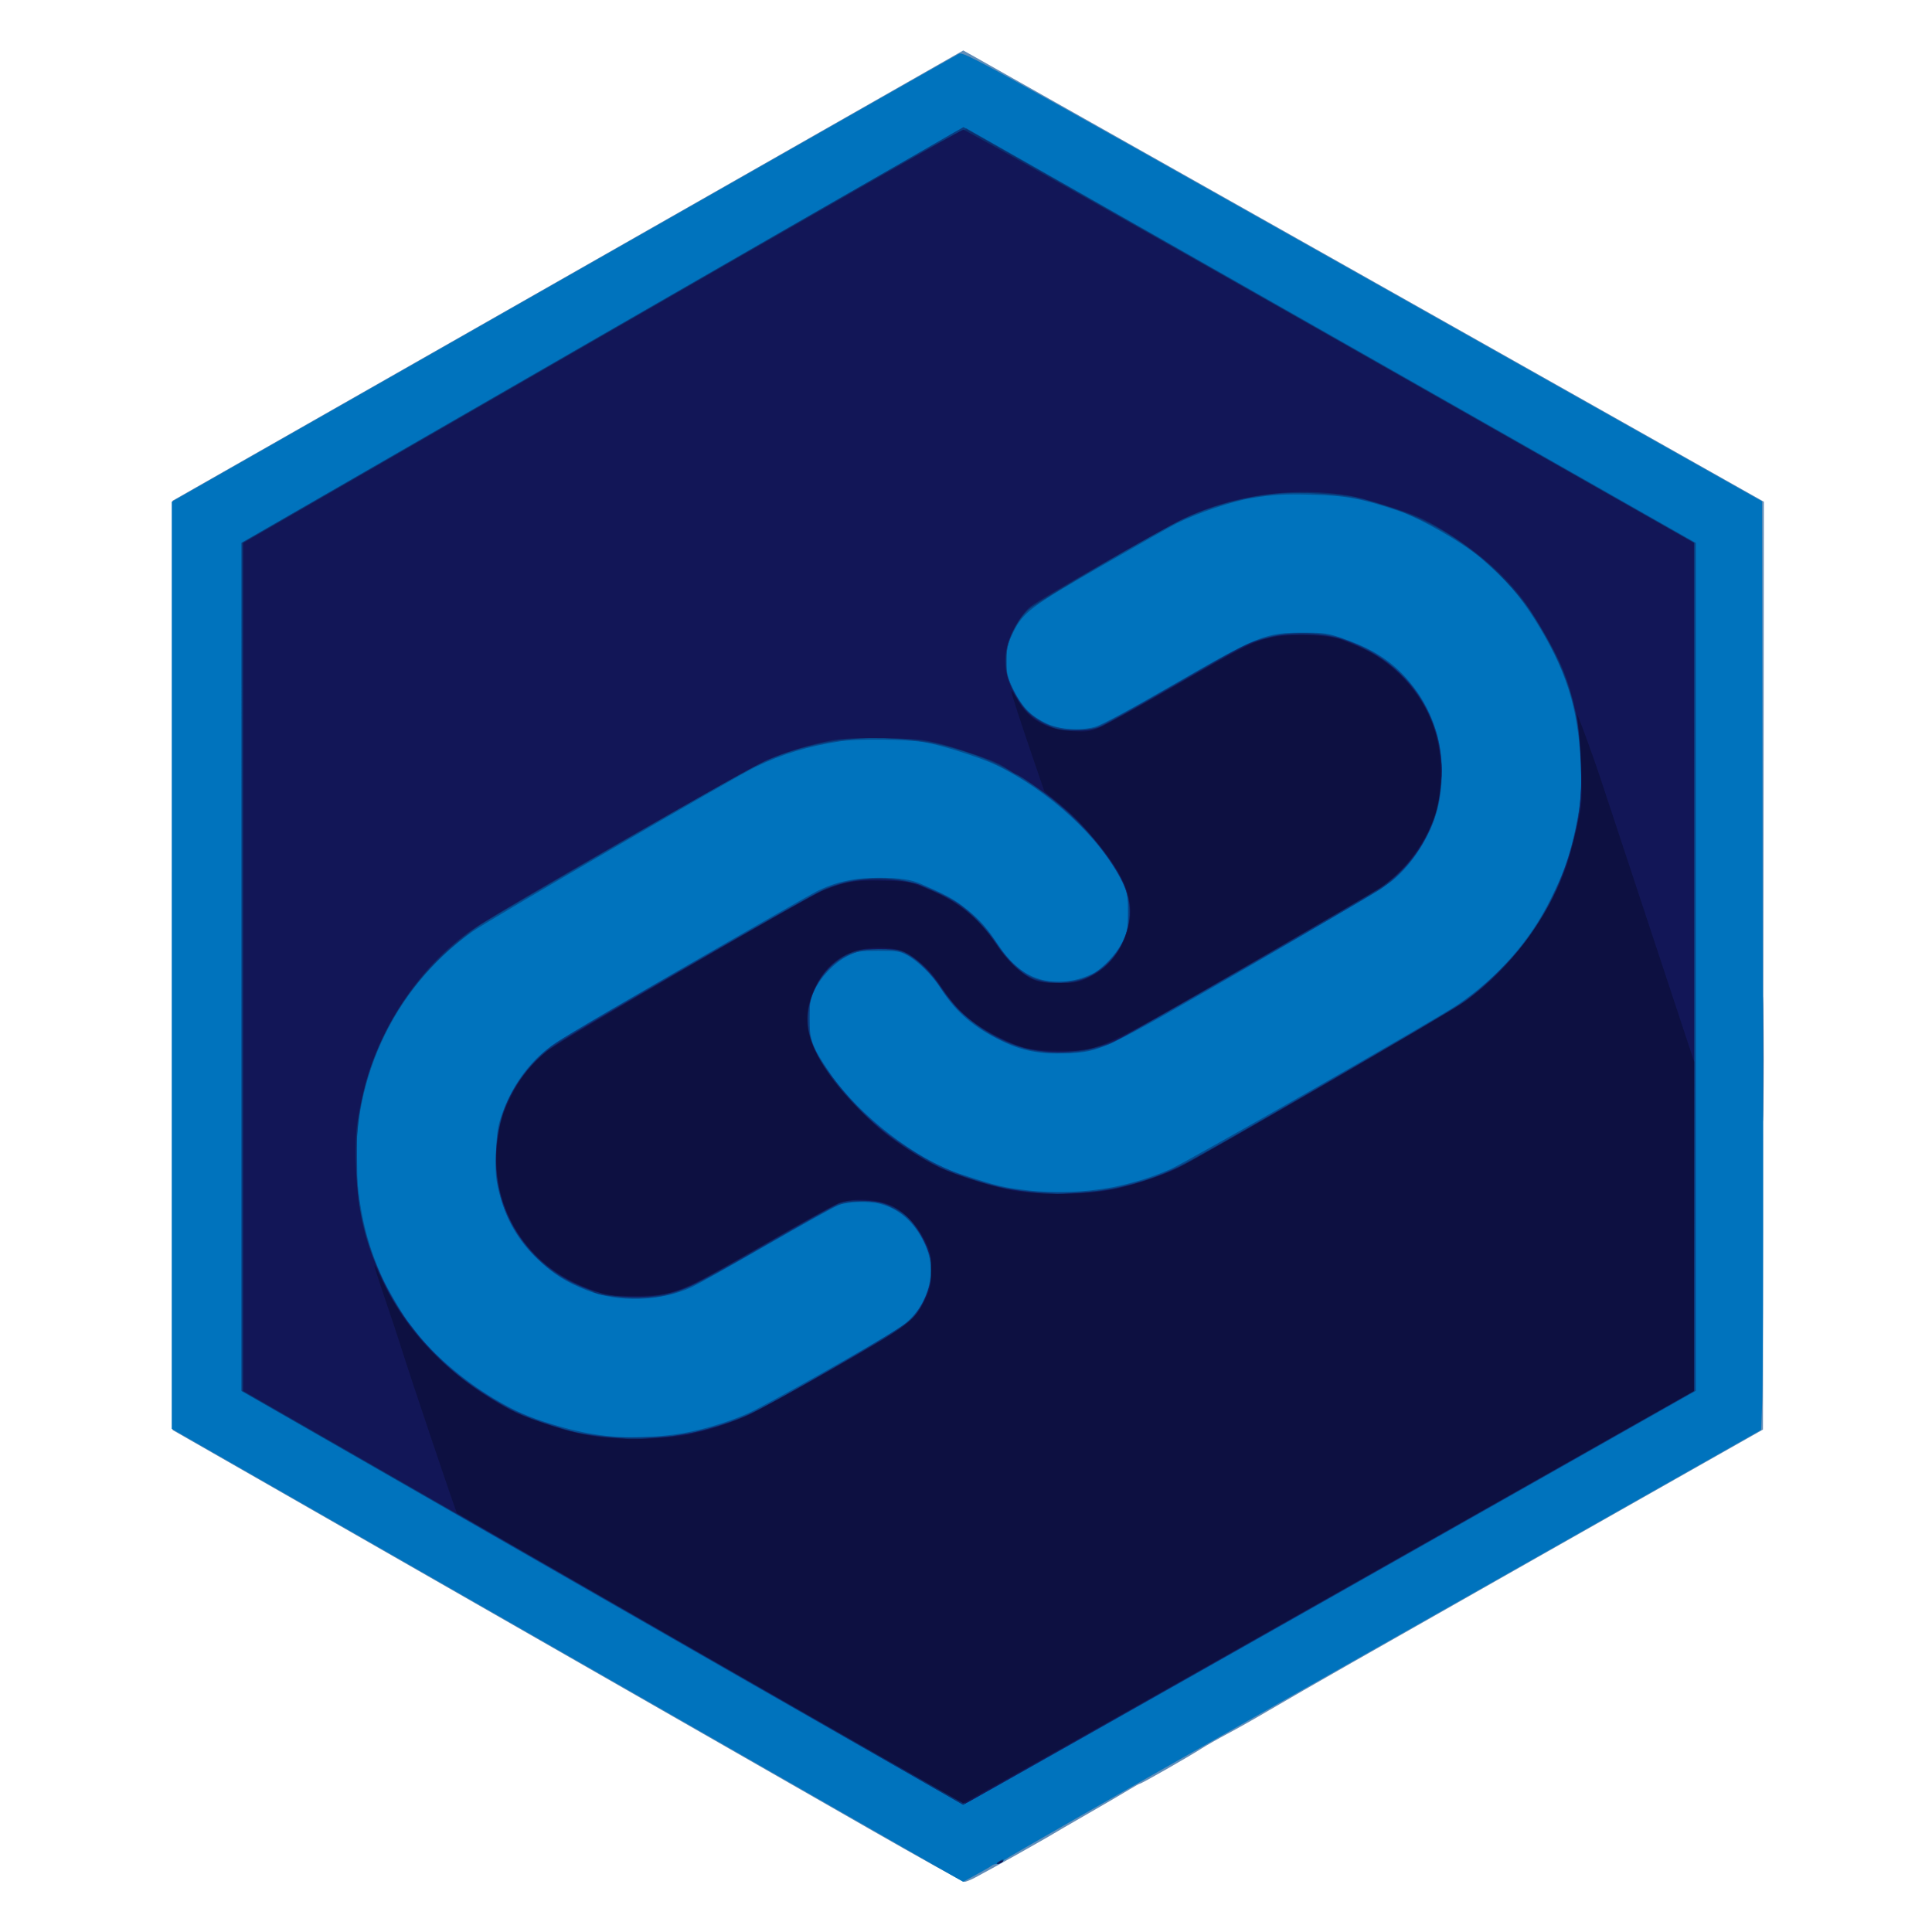
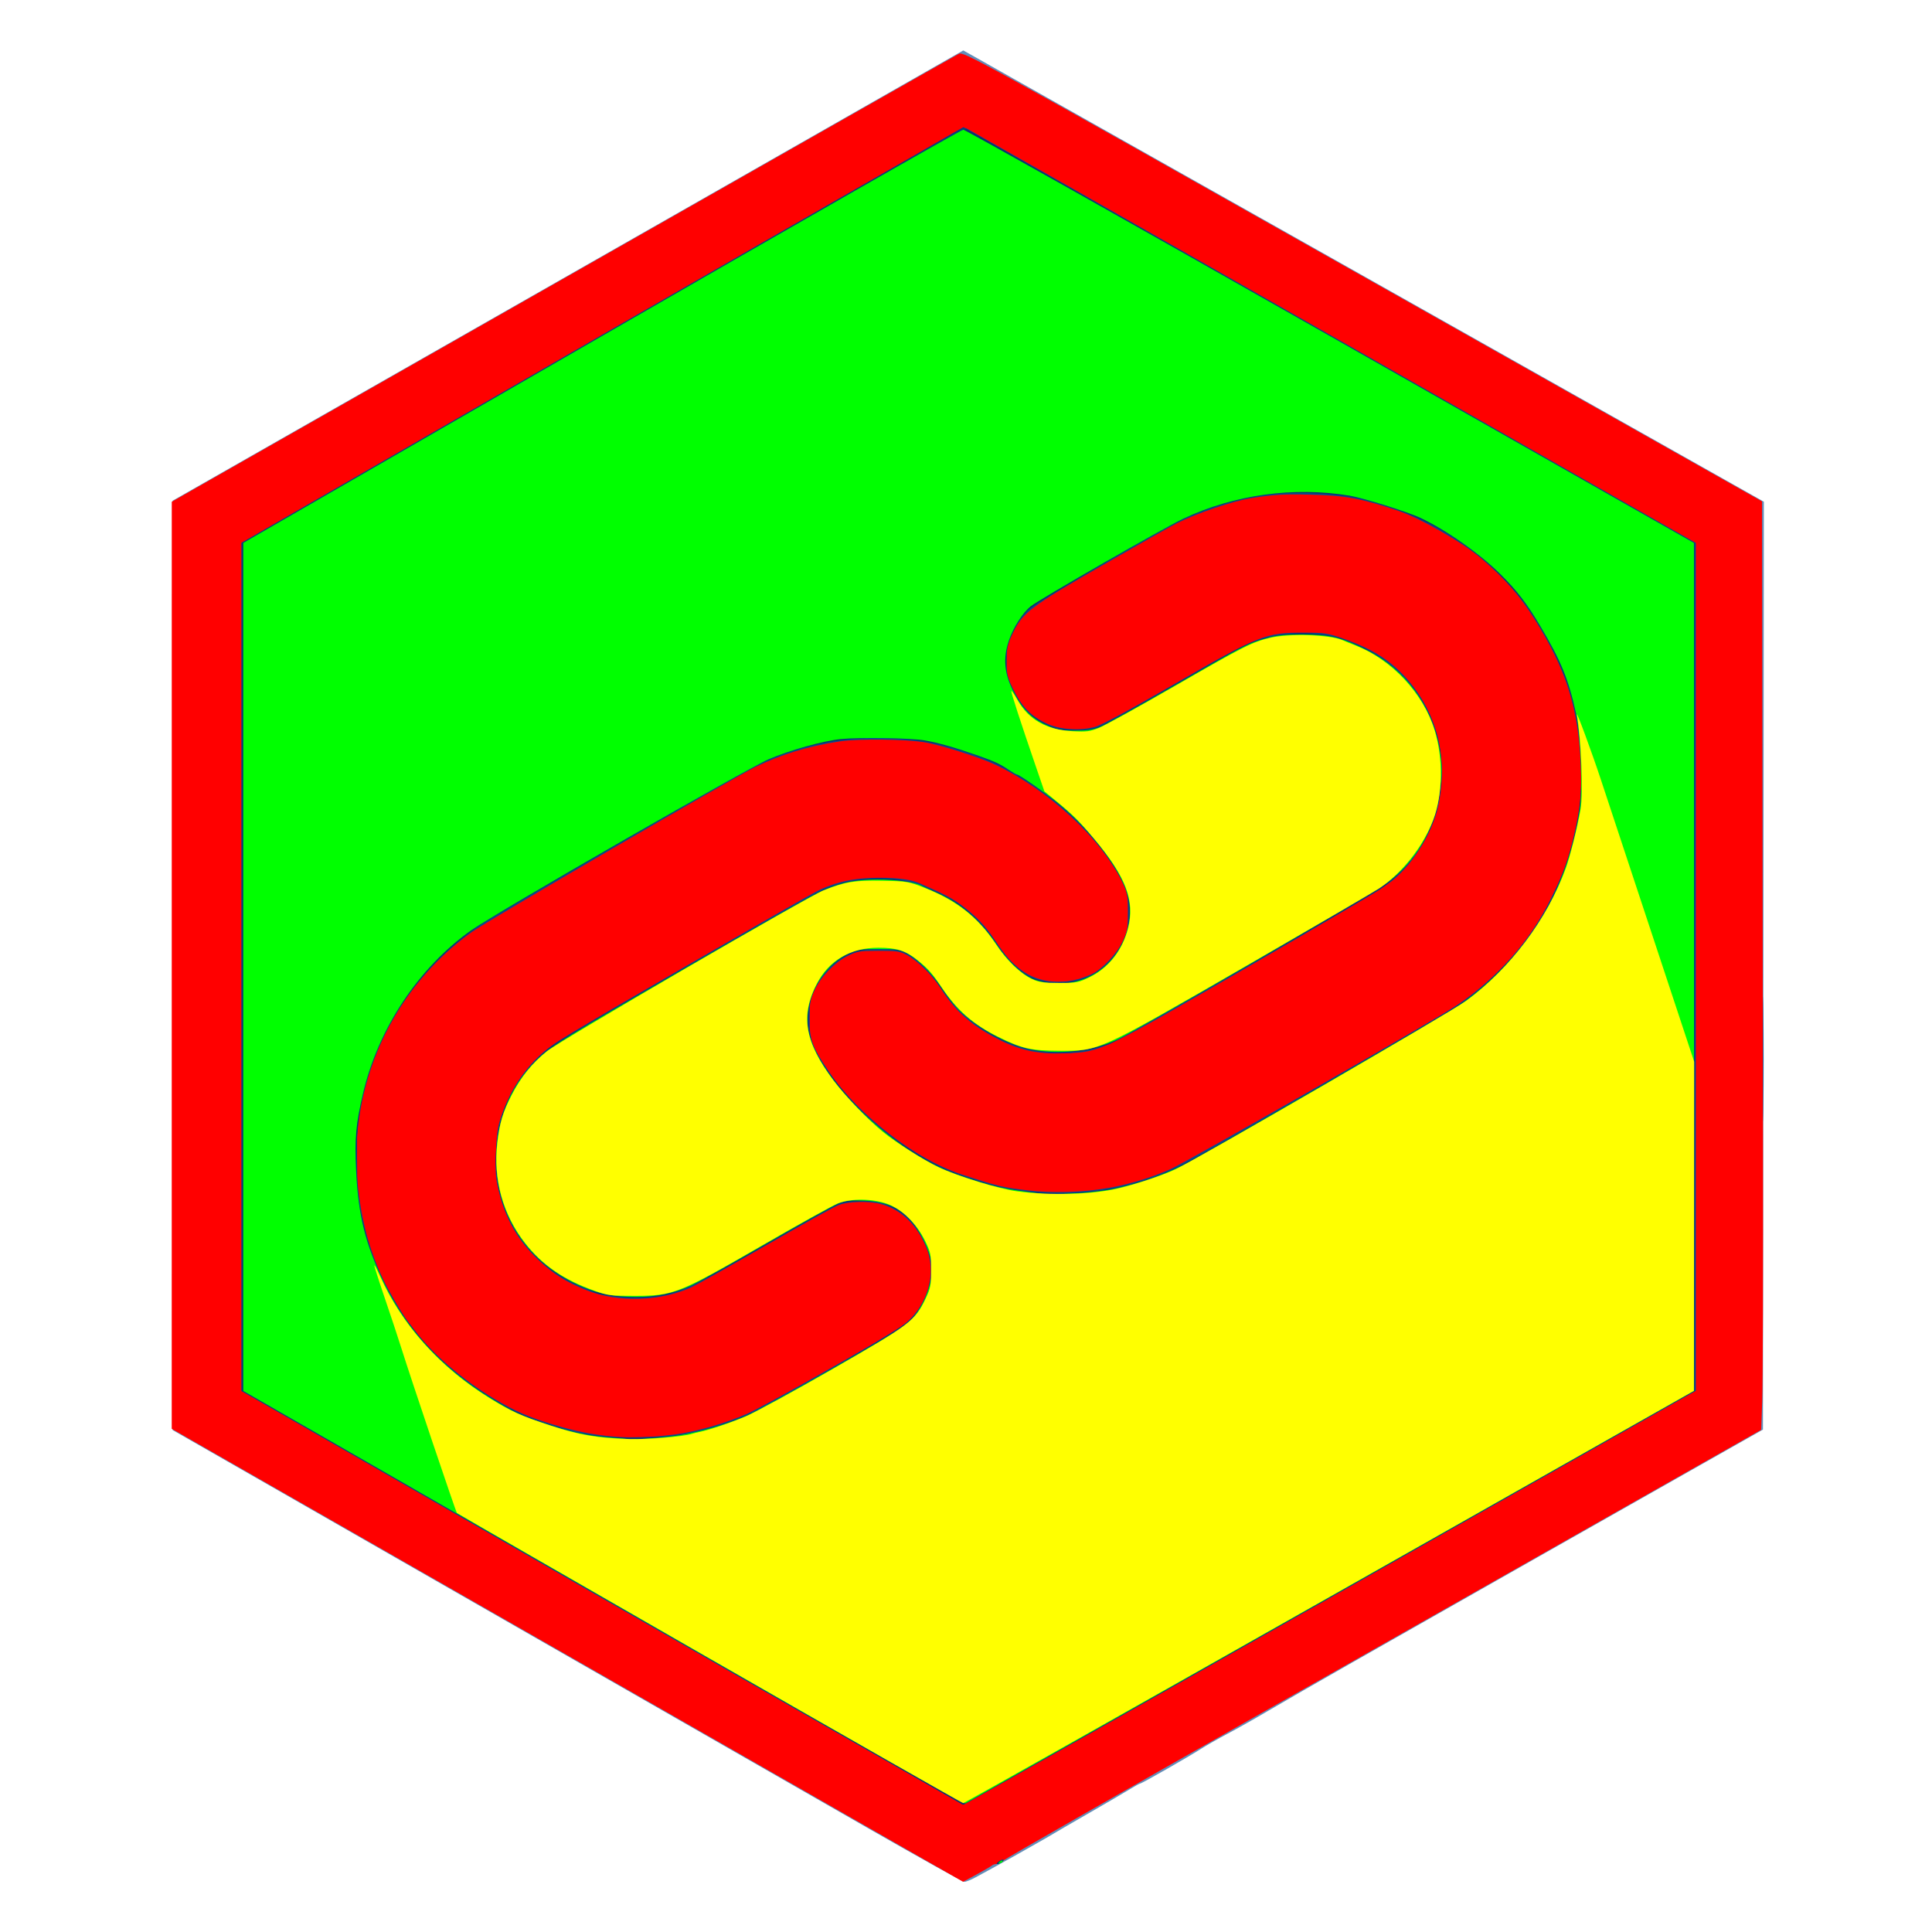
<svg xmlns="http://www.w3.org/2000/svg" width="345.6" height="345.6" version="1.1" viewBox="0 0 345.6 345.6">
  <g transform="translate(-4.7157e-6)" stroke-width=".32">
    <path d="m155.36 327.08c-69.371-39.726-96.696-55.372-109.6-62.753l-14.88-8.512v-166.25l141.43-80.542 2.101 1.17c1.156 0.643 33.378 18.806 71.606 40.361l69.505 39.192-0.081 82.992-0.081 82.992-15.84 8.967c-16.981 9.614-40.253 22.817-57.6 32.679-5.896 3.352-12.622 7.218-14.946 8.591-2.324 1.373-5.636 3.242-7.36 4.154-1.724 0.912-3.854 2.123-4.734 2.691-2.12 1.369-10.635 6.229-10.912 6.229-0.12 0-0.953 0.456-1.853 1.013-0.899 0.557-4.227 2.503-7.395 4.323-3.168 1.821-5.976 3.45-6.24 3.62-0.264 0.17-1.38 0.817-2.48 1.437-1.1 0.62-2.949 1.667-4.109 2.327-1.16 0.66-2.924 1.641-3.92 2.18-0.996 0.539-2.517 1.367-3.379 1.84-0.862 0.473-1.798 0.853-2.08 0.844-0.282-8e-3 -8-4.303-17.152-9.544z" fill="#628eb9" />
-     <path d="m155.66 327.1c-9.142-5.233-40.993-23.464-70.781-40.512l-54.16-30.997 0.003-82.917 0.003-82.916 69.948-39.84c38.471-21.912 70.35-40.039 70.842-40.282 0.876-0.433 2.372 0.391 72.289 39.805l71.394 40.247 0.049 35.555c0.027 19.555 0.08 54.563 0.117 77.795 0.037 23.232-0.021 44.602-0.129 47.488l-0.197 5.248-24 13.603c-13.2 7.482-43.466 24.632-67.258 38.112s-43.659 24.833-44.149 25.229c-0.491 0.396-1.12 0.72-1.398 0.72-0.279 0-0.643 0.123-0.811 0.273-0.167 0.15-1.392 0.865-2.723 1.589l-2.419 1.315z" fill="#0073bd" />
+     <path d="m155.66 327.1c-9.142-5.233-40.993-23.464-70.781-40.512l-54.16-30.997 0.003-82.917 0.003-82.916 69.948-39.84c38.471-21.912 70.35-40.039 70.842-40.282 0.876-0.433 2.372 0.391 72.289 39.805l71.394 40.247 0.049 35.555c0.027 19.555 0.08 54.563 0.117 77.795 0.037 23.232-0.021 44.602-0.129 47.488l-0.197 5.248-24 13.603c-13.2 7.482-43.466 24.632-67.258 38.112s-43.659 24.833-44.149 25.229c-0.491 0.396-1.12 0.72-1.398 0.72-0.279 0-0.643 0.123-0.811 0.273-0.167 0.15-1.392 0.865-2.723 1.589l-2.419 1.315z" fill="red" />
    <path d="m178.7 332.95c0.339-0.257 0.695-0.388 0.791-0.292 0.201 0.201-0.612 0.772-1.087 0.764-0.176-3e-3 -0.043-0.215 0.297-0.472zm-71.097-47.105-64.4-37.003v-151.76l64.525-37.211c49.387-28.481 64.658-37.148 65.09-36.943 0.31 0.148 29.809 16.901 65.553 37.229l64.989 36.96 6.4e-4 75.84 6.4e-4 75.84-65.283 36.96c-35.906 20.328-65.461 36.989-65.679 37.025s-29.376-16.586-64.796-36.937zm13.041-29.231c3.803-0.484 9.245-2.046 13.058-3.748 3.2-1.428 23.106-12.671 27.227-15.379 4.761-3.128 6.824-9.363 4.752-14.36-1.702-4.104-4.532-6.789-8.178-7.759-2.072-0.551-5.803-0.459-7.449 0.184-0.776 0.303-6.653 3.569-13.06 7.258-6.407 3.689-12.396 7.048-13.309 7.466-5.512 2.523-13.111 2.751-18.666 0.559-3.769-1.487-6.009-2.897-8.804-5.543-3.523-3.334-5.729-7.154-6.94-12.017-0.627-2.518-0.695-3.422-0.543-7.2 0.153-3.786 0.298-4.661 1.177-7.078 1.466-4.028 3.734-7.507 6.657-10.21 2.199-2.033 4.989-3.743 24.877-15.245 12.32-7.125 23.361-13.444 24.535-14.043 3.421-1.743 6.817-2.488 11.305-2.48 3.525 6e-3 5.697 0.314 7.36 1.042 4.355 1.907 5.746 2.643 7.52 3.98 2.451 1.848 4.067 3.536 5.698 5.953 2.075 3.076 2.941 4.081 4.654 5.403 3.432 2.648 8.323 2.963 12.827 0.826 1.811-0.859 4.373-3.557 5.46-5.749 0.873-1.76 0.952-2.199 0.954-5.28 2e-3 -3.139-0.066-3.499-1.032-5.479-3.775-7.734-13.072-16.319-22.641-20.905-2.689-1.289-9.749-3.536-12.64-4.023-3.357-0.565-11.936-0.662-15.2-0.171-5.609 0.843-10.421 2.303-15.106 4.583-3.886 1.891-47.814 27.455-50.703 29.507-14.242 10.117-22.168 27.534-20.461 44.962 0.638 6.514 2.021 11.721 4.547 17.126 1.041 2.228 4.096 7.364 4.759 8 0.092 0.088 0.596 0.736 1.12 1.44 2.909 3.904 8.526 8.708 13.993 11.968 3.771 2.248 6.133 3.283 10.561 4.625 7.606 2.306 13.671 2.805 21.689 1.784zm75.839-43.846c1.144-0.162 2.296-0.34 2.56-0.395 3.848-0.8 6.772-1.711 10.23-3.186 2.794-1.192 47.608-26.838 51.419-29.426 7.255-4.926 13.036-11.489 16.704-18.964 2.391-4.873 3.024-6.565 4.009-10.72 1.299-5.481 1.591-8.321 1.364-13.299-0.467-10.277-2.606-17.002-8.291-26.061-2.578-4.108-5.105-6.998-9.374-10.719-3.251-2.833-11.058-7.324-15.023-8.64-6.73-2.235-9.327-2.71-15.68-2.872-4.79-0.122-6.427-0.026-10.56 0.622-3.266 0.511-9.655 2.667-13.302 4.488-0.956 0.477-6.907 3.841-13.223 7.475-12.933 7.44-14.292 8.458-16.061 12.037-1.035 2.095-1.154 2.603-1.174 5.011-0.019 2.249 0.111 2.962 0.809 4.439 1.799 3.808 3.4 5.515 6.506 6.937 2.244 1.028 5.763 1.255 8.436 0.545 1.13-0.3 5.999-2.921 13.738-7.394 15.649-9.046 16.762-9.49 23.712-9.474 3.695 9e-3 4.232 0.09 7.04 1.073 5.32 1.861 8.715 4.06 11.701 7.581 4.968 5.855 6.872 13.311 5.46 21.373-0.914 5.218-4.367 11.066-8.508 14.412-1.239 1.001-11.971 7.41-25.464 15.208-26.562 15.349-26.552 15.344-32.824 15.59-4.7 0.184-7.856-0.416-11.47-2.183-5.169-2.526-8.205-5.144-10.972-9.46-1.544-2.409-4.092-4.894-6.145-5.993-1.117-0.598-1.807-0.694-4.977-0.689-3.42 5e-3 -3.81 0.071-5.525 0.934-2.303 1.16-4.805 3.77-5.925 6.18-0.745 1.603-0.856 2.255-0.863 5.041-9e-3 3.782 0.479 5.072 3.699 9.773 5.146 7.514 15.38 15.413 23.334 18.012 6.766 2.211 7.428 2.369 12.273 2.942 3.615 0.427 8.519 0.35 12.367-0.196zm118.87-23.331c0-9.944 0.041-14.012 0.09-9.04s0.05 13.108 0 18.08-0.09 0.904-0.09-9.04z" fill="#064d90" />
    <path d="m178.56 333.12c0.264-0.171 0.624-0.31 0.8-0.31s0.104 0.14-0.16 0.31-0.624 0.31-0.8 0.31-0.104-0.14 0.16-0.31zm-52.837-36.988c-25.588-14.693-54.619-31.354-64.515-37.024l-17.992-10.309 0.003-75.84 0.003-75.84 62.736-36.16c34.505-19.888 63.558-36.624 64.562-37.191l1.825-1.031 130.86 74.398v151.66l-64 36.254c-35.2 19.94-64.665 36.601-65.477 37.024l-1.477 0.77zm-5.163-39.312c0.572-0.099 1.436-0.239 1.92-0.31 3.108-0.459 8.751-2.284 12.522-4.05 4.968-2.327 25.625-14.436 27.446-16.089 2.289-2.079 3.876-5.284 4.144-8.371 0.168-1.934 0.079-2.544-0.648-4.464-2.43-6.411-7.704-9.628-13.932-8.498-2.562 0.465-2.257 0.307-16.242 8.371-12.775 7.366-15.129 8.396-20.049 8.773-7.328 0.561-14.855-2.221-19.881-7.35-5.924-6.045-8.178-13.52-6.733-22.334 0.999-6.093 5.29-12.661 10.508-16.085 3.921-2.573 46.102-26.737 47.991-27.493 3.209-1.284 5.863-1.792 9.354-1.791 4.061 9.6e-4 6.812 0.587 10.193 2.171 5.149 2.413 8.353 5.15 11.226 9.591 1.846 2.854 4.582 5.309 6.887 6.181 2.424 0.917 7.093 0.74 9.401-0.355 2.394-1.137 4.842-3.573 6.046-6.016 0.904-1.835 1.062-2.522 1.155-5.015 0.129-3.496-0.443-5.284-2.89-9.035-4.181-6.409-9.814-11.657-17.161-15.99-7.127-4.203-14.497-6.275-23.618-6.639-6.691-0.267-15.041 1.347-20.918 4.044-0.792 0.363-1.894 0.853-2.448 1.087-1.848 0.781-45.981 26.377-49.224 28.547-1.756 1.175-4.668 3.556-6.473 5.291-7.245 6.964-11.928 15.19-14.243 25.021-1.021 4.335-1.051 4.662-1.026 11.185 0.022 5.667 0.138 7.247 0.74 10.08 3.073 14.462 11.205 25.621 24.354 33.416 2.659 1.577 5.896 2.981 9.28 4.027 1.848 0.571 3.584 1.147 3.857 1.281 0.273 0.134 1.785 0.404 3.36 0.6 1.575 0.197 3.223 0.412 3.663 0.478 1.105 0.167 10.164-0.041 11.44-0.262zm74.96-43.715c2.979-0.376 4.237-0.641 8-1.684 5.236-1.452 7.762-2.731 24.309-12.312 8.366-4.844 18.811-10.891 23.211-13.438s9.008-5.327 10.24-6.179c11.376-7.863 18.728-19.699 21.149-34.049 0.874-5.182 0.445-13.541-1.005-19.557-1.85-7.677-7.162-17.135-12.738-22.682-9.815-9.764-22.816-15.16-36.206-15.025-7.812 0.079-15.284 1.915-22.404 5.506-4.595 2.318-24.281 13.848-25.706 15.056-2.913 2.47-4.795 7.032-4.413 10.692 0.225 2.149 1.804 5.495 3.547 7.514 1.826 2.115 4.639 3.336 8.147 3.536 2.146 0.122 3.271 0.032 4.463-0.358 0.877-0.287 7.042-3.665 13.7-7.506 12.435-7.175 14.129-8.022 17.705-8.848 3.506-0.811 10.313-0.557 12.64 0.47 0.352 0.155 1.518 0.625 2.592 1.044 6.444 2.515 12.015 8.696 14.197 15.755 1.459 4.717 1.131 11.817-0.76 16.471-1.823 4.487-5.757 9.346-9.458 11.682-5.15 3.251-46.61 26.951-48.183 27.543-6.294 2.369-12.794 2.248-18.728-0.348-4.473-1.957-8.605-5.33-11.092-9.053-2.632-3.941-4.627-5.847-7.263-6.944-1.623-0.675-4.37-0.873-6.569-0.474-4.024 0.73-6.907 2.837-8.846 6.466-1.234 2.309-1.248 2.377-1.248 5.856 0 3.314 0.06 3.643 1.029 5.622 3.016 6.163 9.903 13.26 17.611 18.148 5.21 3.305 12.886 6.098 18.961 6.902 3.769 0.498 9.979 0.59 13.12 0.193z" fill="#0a3d81" />
    <path d="m178.56 333.12c0.264-0.171 0.624-0.31 0.8-0.31s0.104 0.14-0.16 0.31-0.624 0.31-0.8 0.31-0.104-0.14 0.16-0.31zm-51.697-36.376c-24.982-14.348-53.991-31.009-64.463-37.024l-19.04-10.937v-151.64l64.475-37.183c57.53-33.177 64.549-37.143 65.158-36.812 0.376 0.204 29.79 16.926 65.365 37.16l64.682 36.789v151.75l-64.37 36.454c-35.403 20.05-64.823 36.695-65.377 36.99l-1.008 0.535zm-6.383-39.921c3.551-0.505 3.679-0.531 6.4-1.297 6.168-1.737 7.884-2.579 22.937-11.256 12.458-7.181 13.824-8.192 15.382-11.383 2.377-4.869 1.835-9.167-1.747-13.843-1.083-1.414-1.873-2.041-3.755-2.977-2.249-1.119-2.556-1.186-5.44-1.186-1.881 0-3.487 0.173-4.177 0.45-0.616 0.247-6.497 3.545-13.068 7.329-12.153 6.997-14.1 7.977-17.653 8.887-3.451 0.884-11.732 0.588-13.279-0.475-0.176-0.121-1.184-0.559-2.24-0.973-8.418-3.304-14.559-11.884-15.087-21.079-0.202-3.517 0.383-7.799 1.451-10.627 1.576-4.17 4.811-8.436 8.476-11.179 2.381-1.781 46.375-27.166 48.852-28.188 4.493-1.853 9.919-2.401 14.388-1.452 2.567 0.545 7.299 2.558 9.44 4.016 2.288 1.558 5.195 4.603 6.976 7.307 1.843 2.799 4.027 4.939 5.982 5.862 1.372 0.648 4.424 1.256 5.442 1.085 0.264-0.044 1.2-0.185 2.08-0.312 6.347-0.917 11.117-7.656 10.062-14.211-0.39-2.422-0.986-3.833-2.788-6.599-5.61-8.614-15.711-16.659-24.714-19.682-6.873-2.308-9.754-2.844-16.32-3.032-8.101-0.233-16.408 1.595-23.459 5.163-2.545 1.288-46.904 26.95-48.537 28.078-8.921 6.169-15.413 14.253-19.237 23.954-2.804 7.113-3.871 17.142-2.7 25.359 1.592 11.17 6.413 20.609 14.561 28.508 2.966 2.876 4.891 4.351 9.047 6.934 4.335 2.694 6.867 3.781 13.204 5.67 5.076 1.513 13.483 2.009 19.52 1.15zm74.88-43.706c5.129-0.482 10.195-1.909 15.36-4.326 3.399-1.591 47.206-26.92 50.857-29.406 3.668-2.497 9.372-8.16 12.027-11.941 5.994-8.534 9.276-18.628 9.276-28.528 0-11.607-2.364-19.235-9.228-29.784-1.743-2.678-6.547-7.815-9.332-9.978-5.19-4.031-10.125-6.669-15.84-8.467-1.936-0.609-3.963-1.247-4.505-1.419-2.838-0.896-11.96-1.405-16.455-0.918-5.002 0.543-11.346 2.309-15.68 4.366-4.534 2.152-26.239 14.864-27.844 16.306-1.067 0.959-1.981 2.224-2.791 3.864-1.127 2.279-1.205 2.628-1.205 5.351 0 2.684 0.086 3.082 1.099 5.079 0.604 1.192 1.638 2.779 2.297 3.528 1.275 1.449 4.196 3.172 6.04 3.562 2.03 0.43 5.562 0.227 7.225-0.416 0.868-0.336 6.572-3.506 12.675-7.044 13.475-7.812 13.62-7.886 17.307-8.874 4.685-1.255 9.891-1.069 14.243 0.51 8.807 3.195 14.73 9.862 16.526 18.602 0.623 3.031 0.636 5.956 0.044 9.57-0.985 6.006-4.654 11.897-9.777 15.698-1.973 1.464-46.768 27.21-48.727 28.006-3.269 1.328-5.579 1.766-9.329 1.766-4.035 6.4e-4 -6.684-0.524-9.874-1.955-4.947-2.221-8.783-5.515-11.871-10.197-1.587-2.405-4.245-4.848-6.247-5.74-1.837-0.819-7.076-0.729-9.325 0.161-2.505 0.991-5.088 3.398-6.31 5.881-1.911 3.884-1.954 7.732-0.129 11.588 1.83 3.866 7.802 10.946 12.053 14.29 2.286 1.798 8.267 5.587 10.438 6.612 2.615 1.234 9.643 3.436 12.442 3.897 1.144 0.189 3.448 0.436 5.12 0.549s3.066 0.226 3.097 0.251c0.094 0.073 2.933-0.127 6.343-0.447z" fill="#0b2f6e" />
-     <path d="m178.79 333.08c0.217-0.219 0.475-0.317 0.574-0.218 0.099 0.099-0.079 0.277-0.395 0.398-0.456 0.174-0.493 0.137-0.179-0.179zm-54.315-37.764c-26.312-15.118-55.292-31.766-64.4-36.994l-16.56-9.507 7.11e-4 -75.848 7.13e-4 -75.848 64.079-36.956c35.244-20.326 64.367-36.957 64.719-36.958 0.352-8.32e-4 29.904 16.629 65.67 36.956l65.03 36.958 7e-3 75.84 7e-3 75.84-65 36.8c-35.75 20.24-65.161 36.891-65.357 37.002-0.197 0.111-21.886-12.167-48.198-27.286zm-4.467-38.355c4.107-0.478 9.857-2.063 13.689-3.775 3.31-1.478 26.013-14.387 28.159-16.012 2.665-2.018 4.859-6.618 4.859-10.191 0-2.254-1.413-5.703-3.34-8.155-2.103-2.675-4.691-3.879-8.72-4.055-2.34-0.102-3.339-6e-3 -4.513 0.436-0.829 0.312-6.62 3.522-12.868 7.133s-12.368 7.029-13.6 7.595c-3.009 1.382-6.236 2.061-9.797 2.061-3.875 0-6.483-0.48-9.568-1.762-10.774-4.476-16.734-14.626-15.356-26.153 0.703-5.884 3.31-11.002 7.643-15.009 2.147-1.985 5.109-3.8 24.838-15.221 12.32-7.132 23.552-13.511 24.96-14.176 3.688-1.742 6.391-2.344 10.56-2.348 3.276-4e-3 6.651 0.464 7.821 1.083 0.274 0.145 1.556 0.733 2.848 1.306 4.312 1.911 7.802 4.97 10.856 9.513 2.029 3.018 4.822 5.497 6.895 6.119 7.66 2.297 14.989-2.191 16.547-10.133 0.763-3.891-0.488-7.563-4.352-12.778-2.454-3.312-5.152-6.156-8.295-8.743-2.222-1.829-6.961-5.139-7.358-5.139-0.114 0-0.809-0.402-1.544-0.894-1.533-1.024-2.432-1.44-5.338-2.467-4.041-1.428-7.228-2.34-9.6-2.746-2.601-0.446-11.659-0.587-15.079-0.235-3.181 0.327-9.031 1.968-12.878 3.611-3.937 1.681-48.711 27.433-53.167 30.578-9.367 6.612-16.65 17.569-19.351 29.111-1.309 5.595-1.53 8.05-1.254 13.922 0.373 7.923 1.65 13.074 4.951 19.968 4.042 8.442 10.585 15.494 19.338 20.84 3.538 2.161 5.081 2.917 8 3.921 5.653 1.944 9.06 2.706 13.44 3.007 1.496 0.103 2.764 0.224 2.817 0.269 0.169 0.142 4.917-0.154 7.756-0.485zm75.187-43.715c3.393-0.395 3.911-0.493 7.397-1.397 2.883-0.747 6.566-2.162 9.563-3.675 2.866-1.446 46.47-26.692 48.604-28.14 6.254-4.246 11.95-10.379 15.632-16.83 2.966-5.196 5.179-11.72 6.189-18.244 0.562-3.632 0.195-13.46-0.645-17.28-1.363-6.194-2.668-9.387-6.42-15.706-2.381-4.009-4.182-6.353-7.121-9.267-3.741-3.708-9.643-7.863-14.299-10.064-2.274-1.075-10.211-3.566-12.66-3.973-9.997-1.661-20.666-0.187-29.76 4.112-3.554 1.68-25.64 14.363-27.285 15.668-1.457 1.156-3.13 3.778-3.935 6.169-1.048 3.111-0.805 5.88 0.795 9.032 1.589 3.131 3.228 4.809 5.899 6.039 1.85 0.852 2.5 0.983 5.006 1.004 2.113 0.018 3.306-0.138 4.48-0.587 0.88-0.337 6.64-3.522 12.8-7.079 13.293-7.675 13.802-7.939 17.021-8.837 1.964-0.548 3.355-0.695 6.499-0.69 4.965 8e-3 7.001 0.506 11.649 2.849 6.74 3.398 11.513 9.856 12.859 17.4 0.548 3.074 0.548 4.909-9.6e-4 8.489-0.967 6.303-4.231 11.833-9.2 15.582-2.358 1.78-44.807 26.451-48.416 28.14-4.528 2.119-10.525 2.775-15.664 1.713-4.12-0.851-9.842-4.072-12.872-7.246-0.73-0.764-2.058-2.488-2.951-3.832-1.757-2.641-4.202-5.039-6.266-6.143-1.117-0.598-1.806-0.693-4.977-0.688-3.354 5e-3 -3.839 0.084-5.476 0.882-4.869 2.376-8.025 8.571-7.015 13.772 1.683 8.674 15.402 21.888 26.731 25.748 6.304 2.148 8.052 2.537 15.2 3.386 1.215 0.144 6.322-0.038 8.64-0.308z" fill="#121657" />
-     <path d="m126.95 296.68c-24.775-14.227-45.124-25.944-45.218-26.039-0.192-0.192-8.256-24.115-9.898-29.362-0.578-1.848-1.933-5.938-3.01-9.088-1.077-3.15-1.912-5.774-1.856-5.831 0.057-0.057 0.505 0.793 0.998 1.888 3.933 8.751 10.68 16.29 19.467 21.753 3.986 2.478 5.664 3.235 11.17 5.039 5.098 1.67 8.276 2.209 14.033 2.379 3.283 0.097 9.602-0.433 11.193-0.938 0.328-0.104 0.875-0.243 1.216-0.309 1.689-0.325 5.653-1.659 8.382-2.821 1.677-0.714 8.666-4.524 15.53-8.466 13.773-7.91 14.759-8.656 16.614-12.567 0.886-1.87 0.986-2.388 0.986-5.12 0-2.794-0.086-3.216-1.064-5.217-1.504-3.076-4.115-5.646-6.714-6.608-2.655-0.983-6.522-1.03-8.896-0.107-0.899 0.349-7.019 3.746-13.6 7.548-14.9 8.608-15.843 8.982-22.686 8.996-4.294 9e-3 -4.831-0.058-7.2-0.898-5.518-1.956-9.368-4.593-12.442-8.522-4-5.112-5.751-11.425-4.988-17.981 0.42-3.613 0.971-5.436 2.587-8.572 1.649-3.199 3.627-5.654 6.266-7.775 2.329-1.872 46.796-27.733 49.537-28.809 3.895-1.53 5.55-1.801 10.4-1.707 4.498 0.088 4.732 0.127 7.649 1.277 5.743 2.265 9.546 5.263 12.713 10.023 1.988 2.988 4.356 5.277 6.518 6.3 1.183 0.56 2.039 0.682 4.8 0.684 3.137 2e-3 3.5-0.066 5.474-1.03 3.4-1.659 5.863-4.788 6.873-8.73 1.268-4.951-0.359-9.237-6.107-16.077-2.572-3.061-3.728-4.217-6.508-6.508l-2.348-1.935-1.422-4.136c-2.885-8.393-4.603-13.683-4.484-13.803 0.068-0.068 0.558 0.648 1.09 1.591 1.998 3.54 5.162 5.339 9.843 5.596 2.545 0.14 3.122 0.066 4.8-0.617 1.049-0.427 7.164-3.804 13.588-7.505 12.311-7.093 13.763-7.826 17.014-8.592 3.403-0.802 10.692-0.555 12.906 0.437 0.352 0.158 1.429 0.596 2.394 0.974 6.428 2.519 12.051 8.557 14.078 15.119 1.546 5.007 1.465 11.512-0.2 15.939-1.806 4.803-5.565 9.591-9.712 12.37-0.792 0.531-11.52 6.78-23.84 13.888-26.639 15.369-26.249 15.191-33.28 15.154-5.237-0.027-6.777-0.376-11.072-2.511-4.416-2.194-7.315-4.724-10.002-8.729-1.75-2.608-2.47-3.424-4.394-4.976-2.093-1.689-3.795-2.228-7.012-2.219-4.945 0.013-8.801 2.247-10.955 6.346-3.033 5.772-2.233 10.518 2.929 17.386 2.163 2.878 6.114 6.992 8.86 9.226 2.346 1.909 7.275 5.035 9.908 6.284 3.418 1.622 10.818 3.902 14.059 4.331 5.861 0.776 13.337 0.578 17.92-0.475 3.181-0.731 8.054-2.346 10.4-3.449 4.022-1.89 49.258-28.109 52.111-30.204 7.767-5.704 14.4-14.539 17.733-23.621 0.75-2.043 2.088-7.374 2.651-10.56 0.503-2.845 0.133-12.301-0.662-16.96-0.167-0.98 2.695 6.765 4.316 11.68 0.494 1.496 4.446 13.448 8.783 26.56l7.886 23.84-0.045 58.88-65.207 36.88c-35.864 20.284-65.342 36.877-65.507 36.874-0.165-3e-3 -20.57-11.646-45.346-25.873z" fill="#0d1041" />
+     <path d="m178.79 333.08c0.217-0.219 0.475-0.317 0.574-0.218 0.099 0.099-0.079 0.277-0.395 0.398-0.456 0.174-0.493 0.137-0.179-0.179zm-54.315-37.764c-26.312-15.118-55.292-31.766-64.4-36.994l-16.56-9.507 7.11e-4 -75.848 7.13e-4 -75.848 64.079-36.956c35.244-20.326 64.367-36.957 64.719-36.958 0.352-8.32e-4 29.904 16.629 65.67 36.956l65.03 36.958 7e-3 75.84 7e-3 75.84-65 36.8c-35.75 20.24-65.161 36.891-65.357 37.002-0.197 0.111-21.886-12.167-48.198-27.286zm-4.467-38.355c4.107-0.478 9.857-2.063 13.689-3.775 3.31-1.478 26.013-14.387 28.159-16.012 2.665-2.018 4.859-6.618 4.859-10.191 0-2.254-1.413-5.703-3.34-8.155-2.103-2.675-4.691-3.879-8.72-4.055-2.34-0.102-3.339-6e-3 -4.513 0.436-0.829 0.312-6.62 3.522-12.868 7.133s-12.368 7.029-13.6 7.595c-3.009 1.382-6.236 2.061-9.797 2.061-3.875 0-6.483-0.48-9.568-1.762-10.774-4.476-16.734-14.626-15.356-26.153 0.703-5.884 3.31-11.002 7.643-15.009 2.147-1.985 5.109-3.8 24.838-15.221 12.32-7.132 23.552-13.511 24.96-14.176 3.688-1.742 6.391-2.344 10.56-2.348 3.276-4e-3 6.651 0.464 7.821 1.083 0.274 0.145 1.556 0.733 2.848 1.306 4.312 1.911 7.802 4.97 10.856 9.513 2.029 3.018 4.822 5.497 6.895 6.119 7.66 2.297 14.989-2.191 16.547-10.133 0.763-3.891-0.488-7.563-4.352-12.778-2.454-3.312-5.152-6.156-8.295-8.743-2.222-1.829-6.961-5.139-7.358-5.139-0.114 0-0.809-0.402-1.544-0.894-1.533-1.024-2.432-1.44-5.338-2.467-4.041-1.428-7.228-2.34-9.6-2.746-2.601-0.446-11.659-0.587-15.079-0.235-3.181 0.327-9.031 1.968-12.878 3.611-3.937 1.681-48.711 27.433-53.167 30.578-9.367 6.612-16.65 17.569-19.351 29.111-1.309 5.595-1.53 8.05-1.254 13.922 0.373 7.923 1.65 13.074 4.951 19.968 4.042 8.442 10.585 15.494 19.338 20.84 3.538 2.161 5.081 2.917 8 3.921 5.653 1.944 9.06 2.706 13.44 3.007 1.496 0.103 2.764 0.224 2.817 0.269 0.169 0.142 4.917-0.154 7.756-0.485zm75.187-43.715c3.393-0.395 3.911-0.493 7.397-1.397 2.883-0.747 6.566-2.162 9.563-3.675 2.866-1.446 46.47-26.692 48.604-28.14 6.254-4.246 11.95-10.379 15.632-16.83 2.966-5.196 5.179-11.72 6.189-18.244 0.562-3.632 0.195-13.46-0.645-17.28-1.363-6.194-2.668-9.387-6.42-15.706-2.381-4.009-4.182-6.353-7.121-9.267-3.741-3.708-9.643-7.863-14.299-10.064-2.274-1.075-10.211-3.566-12.66-3.973-9.997-1.661-20.666-0.187-29.76 4.112-3.554 1.68-25.64 14.363-27.285 15.668-1.457 1.156-3.13 3.778-3.935 6.169-1.048 3.111-0.805 5.88 0.795 9.032 1.589 3.131 3.228 4.809 5.899 6.039 1.85 0.852 2.5 0.983 5.006 1.004 2.113 0.018 3.306-0.138 4.48-0.587 0.88-0.337 6.64-3.522 12.8-7.079 13.293-7.675 13.802-7.939 17.021-8.837 1.964-0.548 3.355-0.695 6.499-0.69 4.965 8e-3 7.001 0.506 11.649 2.849 6.74 3.398 11.513 9.856 12.859 17.4 0.548 3.074 0.548 4.909-9.6e-4 8.489-0.967 6.303-4.231 11.833-9.2 15.582-2.358 1.78-44.807 26.451-48.416 28.14-4.528 2.119-10.525 2.775-15.664 1.713-4.12-0.851-9.842-4.072-12.872-7.246-0.73-0.764-2.058-2.488-2.951-3.832-1.757-2.641-4.202-5.039-6.266-6.143-1.117-0.598-1.806-0.693-4.977-0.688-3.354 5e-3 -3.839 0.084-5.476 0.882-4.869 2.376-8.025 8.571-7.015 13.772 1.683 8.674 15.402 21.888 26.731 25.748 6.304 2.148 8.052 2.537 15.2 3.386 1.215 0.144 6.322-0.038 8.64-0.308z" fill="lime" />
+     <path d="m126.95 296.68c-24.775-14.227-45.124-25.944-45.218-26.039-0.192-0.192-8.256-24.115-9.898-29.362-0.578-1.848-1.933-5.938-3.01-9.088-1.077-3.15-1.912-5.774-1.856-5.831 0.057-0.057 0.505 0.793 0.998 1.888 3.933 8.751 10.68 16.29 19.467 21.753 3.986 2.478 5.664 3.235 11.17 5.039 5.098 1.67 8.276 2.209 14.033 2.379 3.283 0.097 9.602-0.433 11.193-0.938 0.328-0.104 0.875-0.243 1.216-0.309 1.689-0.325 5.653-1.659 8.382-2.821 1.677-0.714 8.666-4.524 15.53-8.466 13.773-7.91 14.759-8.656 16.614-12.567 0.886-1.87 0.986-2.388 0.986-5.12 0-2.794-0.086-3.216-1.064-5.217-1.504-3.076-4.115-5.646-6.714-6.608-2.655-0.983-6.522-1.03-8.896-0.107-0.899 0.349-7.019 3.746-13.6 7.548-14.9 8.608-15.843 8.982-22.686 8.996-4.294 9e-3 -4.831-0.058-7.2-0.898-5.518-1.956-9.368-4.593-12.442-8.522-4-5.112-5.751-11.425-4.988-17.981 0.42-3.613 0.971-5.436 2.587-8.572 1.649-3.199 3.627-5.654 6.266-7.775 2.329-1.872 46.796-27.733 49.537-28.809 3.895-1.53 5.55-1.801 10.4-1.707 4.498 0.088 4.732 0.127 7.649 1.277 5.743 2.265 9.546 5.263 12.713 10.023 1.988 2.988 4.356 5.277 6.518 6.3 1.183 0.56 2.039 0.682 4.8 0.684 3.137 2e-3 3.5-0.066 5.474-1.03 3.4-1.659 5.863-4.788 6.873-8.73 1.268-4.951-0.359-9.237-6.107-16.077-2.572-3.061-3.728-4.217-6.508-6.508l-2.348-1.935-1.422-4.136c-2.885-8.393-4.603-13.683-4.484-13.803 0.068-0.068 0.558 0.648 1.09 1.591 1.998 3.54 5.162 5.339 9.843 5.596 2.545 0.14 3.122 0.066 4.8-0.617 1.049-0.427 7.164-3.804 13.588-7.505 12.311-7.093 13.763-7.826 17.014-8.592 3.403-0.802 10.692-0.555 12.906 0.437 0.352 0.158 1.429 0.596 2.394 0.974 6.428 2.519 12.051 8.557 14.078 15.119 1.546 5.007 1.465 11.512-0.2 15.939-1.806 4.803-5.565 9.591-9.712 12.37-0.792 0.531-11.52 6.78-23.84 13.888-26.639 15.369-26.249 15.191-33.28 15.154-5.237-0.027-6.777-0.376-11.072-2.511-4.416-2.194-7.315-4.724-10.002-8.729-1.75-2.608-2.47-3.424-4.394-4.976-2.093-1.689-3.795-2.228-7.012-2.219-4.945 0.013-8.801 2.247-10.955 6.346-3.033 5.772-2.233 10.518 2.929 17.386 2.163 2.878 6.114 6.992 8.86 9.226 2.346 1.909 7.275 5.035 9.908 6.284 3.418 1.622 10.818 3.902 14.059 4.331 5.861 0.776 13.337 0.578 17.92-0.475 3.181-0.731 8.054-2.346 10.4-3.449 4.022-1.89 49.258-28.109 52.111-30.204 7.767-5.704 14.4-14.539 17.733-23.621 0.75-2.043 2.088-7.374 2.651-10.56 0.503-2.845 0.133-12.301-0.662-16.96-0.167-0.98 2.695 6.765 4.316 11.68 0.494 1.496 4.446 13.448 8.783 26.56l7.886 23.84-0.045 58.88-65.207 36.88c-35.864 20.284-65.342 36.877-65.507 36.874-0.165-3e-3 -20.57-11.646-45.346-25.873z" fill="yellow" />
  </g>
</svg>
